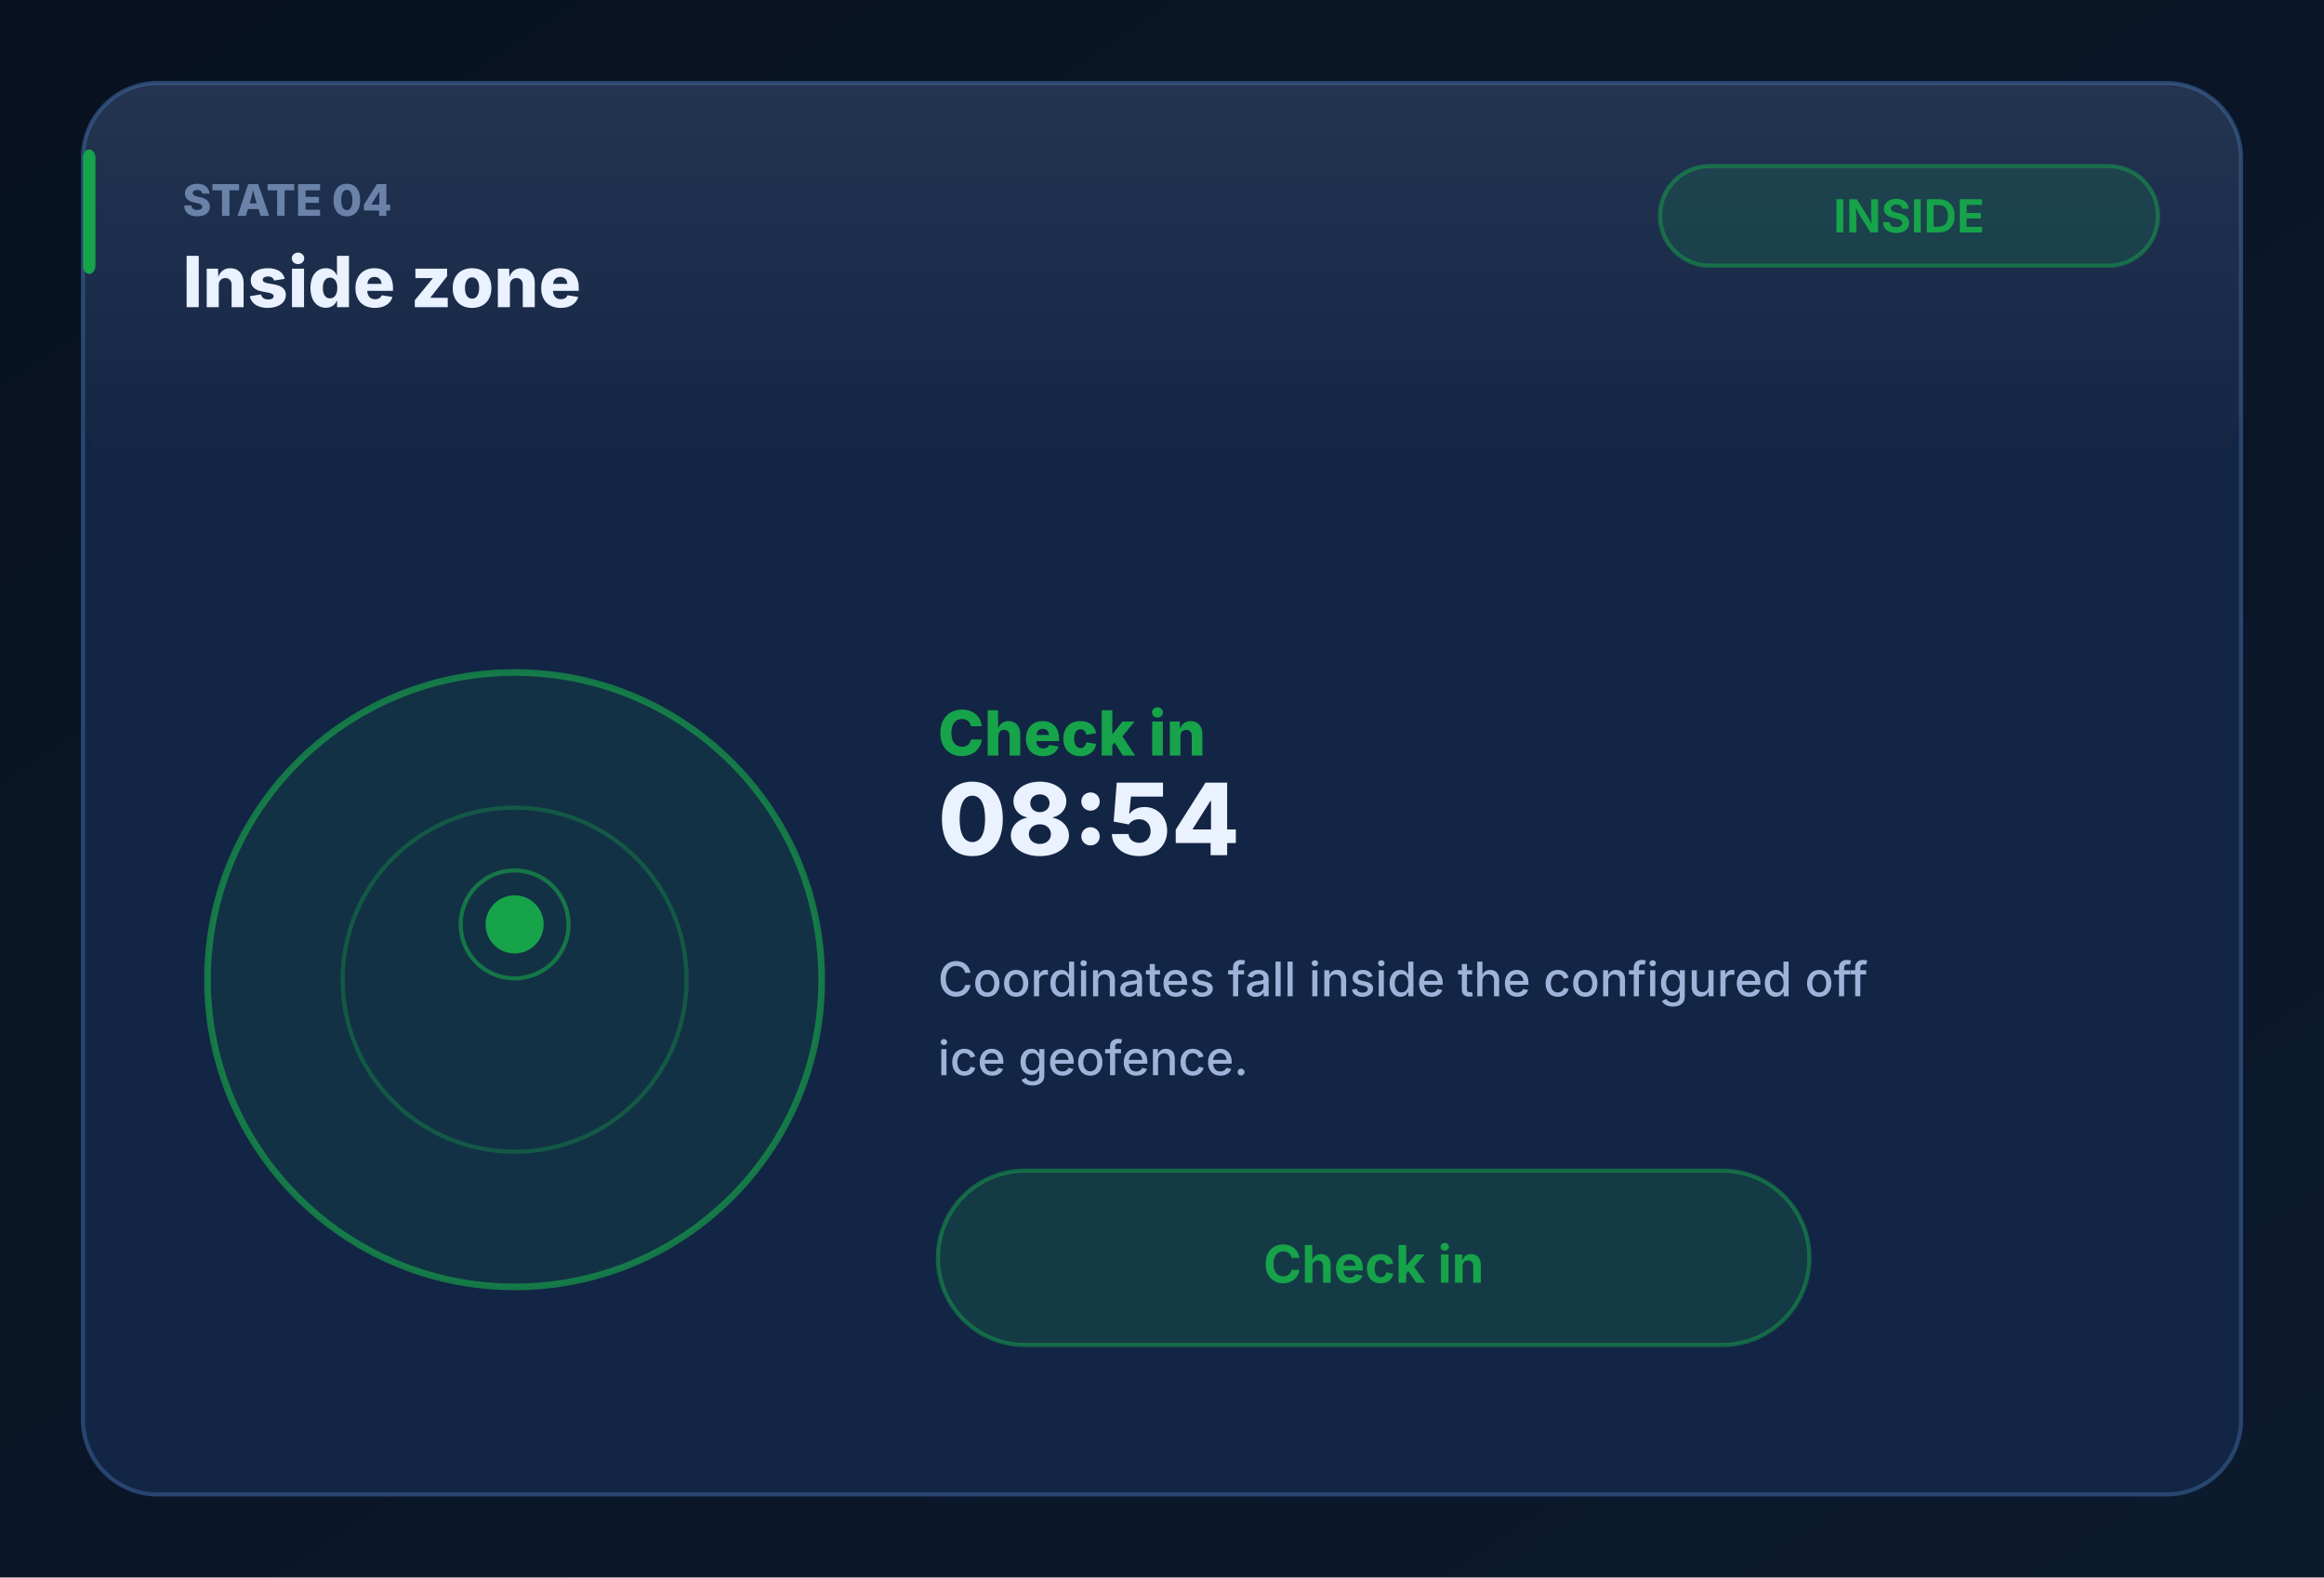
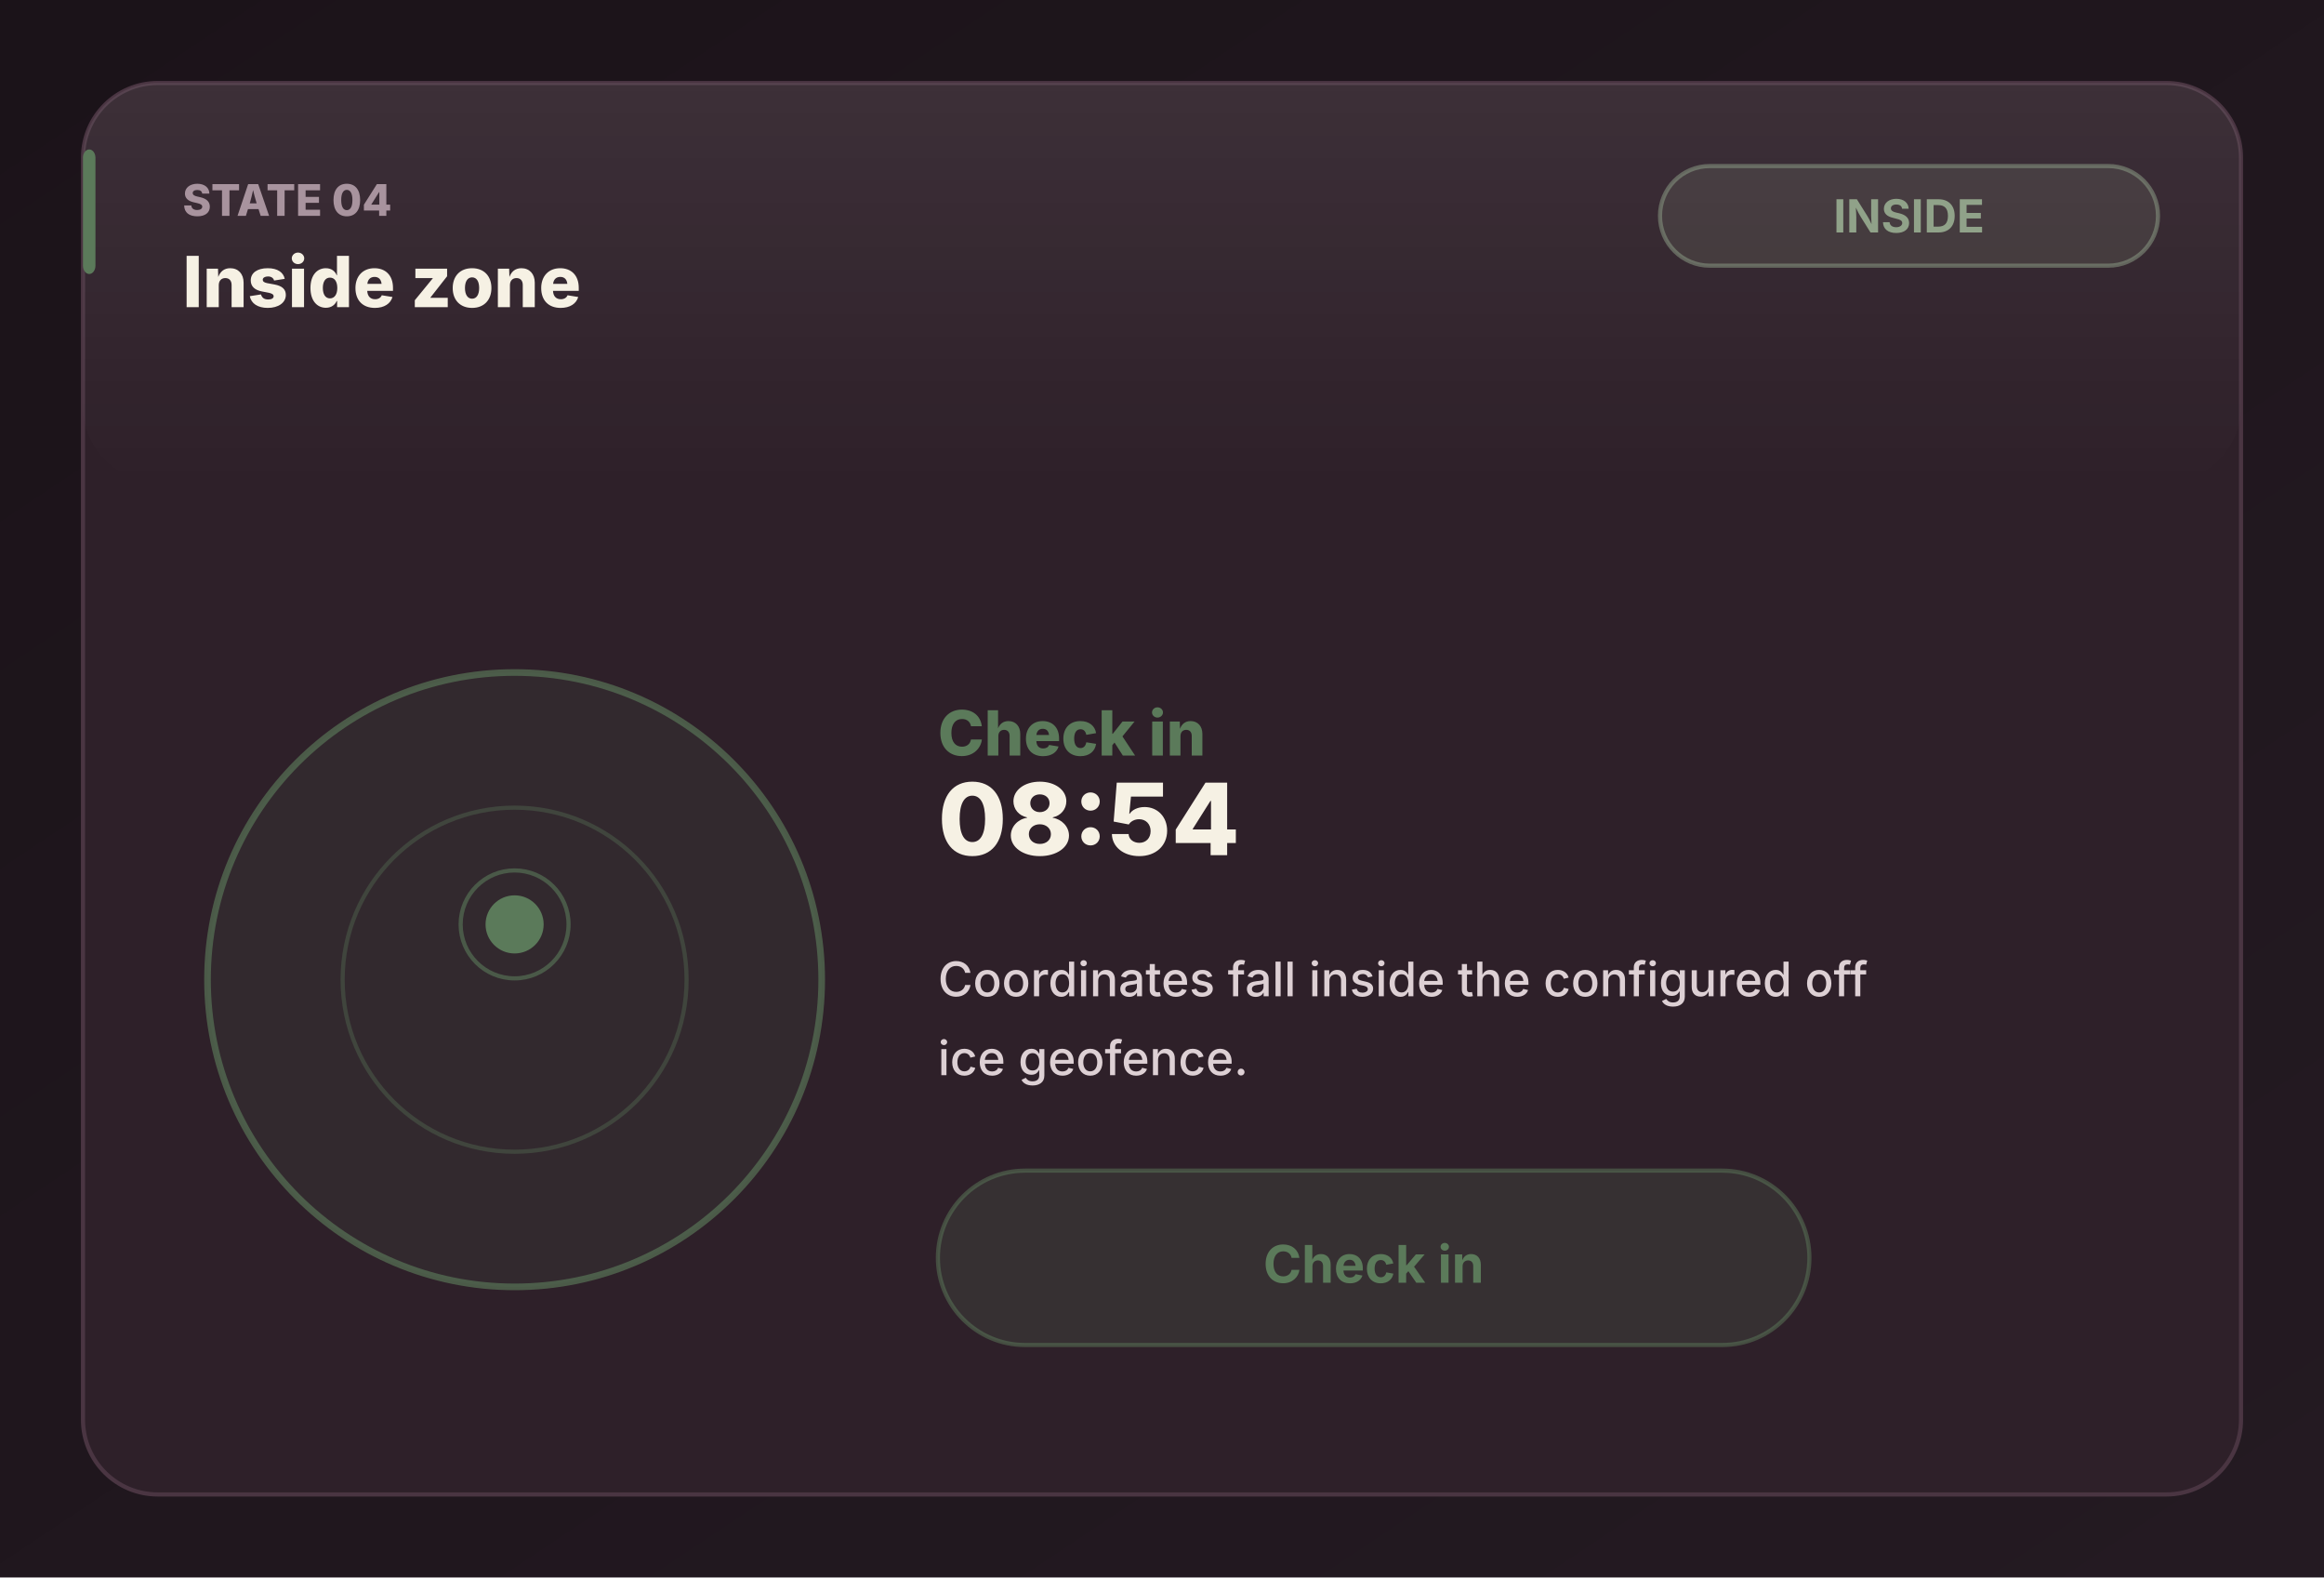
<svg xmlns="http://www.w3.org/2000/svg" viewBox="0 0 560 380" width="560" height="380" role="img">
  <defs>
    <linearGradient id="bg" x1="0" y1="0" x2="1" y2="1">
-       <stop offset="0" stop-color="#081220" />
-       <stop offset="1" stop-color="#0c1a2e" />
+       <stop offset="0" stop-color="#1b1319" />
+       <stop offset="1" stop-color="#241a22" />
    </linearGradient>
    <linearGradient id="acc" x1="0" y1="0" x2="1" y2="0">
-       <stop offset="0" stop-color="#2563eb" />
-       <stop offset="1" stop-color="#22d3ee" />
+       <stop offset="0" stop-color="#7c414c" />
+       <stop offset="1" stop-color="#e3b375" />
    </linearGradient>
    <linearGradient id="sheen" x1="0" y1="0" x2="0" y2="1">
      <stop offset="0" stop-color="#ffffff" stop-opacity="0.07" />
      <stop offset="1" stop-color="#ffffff" stop-opacity="0" />
    </linearGradient>
    <radialGradient id="glow" cx="0.5" cy="0.5" r="0.5">
-       <stop offset="0" stop-color="#2563eb" stop-opacity="0.38" />
-       <stop offset="1" stop-color="#2563eb" stop-opacity="0" />
+       <stop offset="0" stop-color="#7c414c" stop-opacity="0.38" />
+       <stop offset="1" stop-color="#7c414c" stop-opacity="0" />
    </radialGradient>
    <filter id="soft" x="-30%" y="-30%" width="160%" height="160%">
      <feGaussianBlur stdDeviation="22" />
    </filter>
  </defs>
  <rect width="560" height="380" fill="url(#bg)" />
-   <rect x="20" y="20" width="520" height="340" rx="18" fill="#132544" stroke="#27456f" stroke-width="1" />
+   <rect x="20" y="20" width="520" height="340" rx="18" fill="#2e2029" stroke="#4a3542" stroke-width="1" />
  <rect x="20" y="20" width="520" height="96" rx="18" fill="url(#sheen)" />
-   <rect x="20" y="36" width="3" height="30" rx="2" fill="#16a34a" />
-   <text x="44" y="52" font-family="Inter,'Segoe UI',system-ui,sans-serif" font-size="10.5" font-weight="800" fill="#6b82a8" text-anchor="start">STATE 04</text>
-   <text x="44" y="74" font-family="Inter,'Segoe UI',system-ui,sans-serif" font-size="17" font-weight="800" fill="#eaf1ff" text-anchor="start">Inside zone</text>
-   <rect x="400" y="40" width="120" height="24" rx="12" fill="#16a34a" opacity="0.16" />
-   <rect x="400" y="40" width="120" height="24" rx="12" fill="none" stroke="#16a34a" stroke-width="1" opacity="0.5" />
-   <text x="460" y="56" font-family="Inter,'Segoe UI',system-ui,sans-serif" font-size="11" font-weight="700" fill="#16a34a" text-anchor="middle">INSIDE</text>
-   <circle cx="124" cy="236" r="74" fill="#16a34a" opacity="0.10" />
-   <circle cx="124" cy="236" r="74" fill="none" stroke="#16a34a" stroke-width="1.6" stroke-opacity="0.65" />
-   <circle cx="124" cy="236" r="41.44" fill="none" stroke="#16a34a" stroke-width="1" stroke-opacity="0.35" />
-   <circle cx="124" cy="222.68" r="7" fill="#16a34a" />
-   <circle cx="124" cy="222.68" r="13" fill="none" stroke="#16a34a" stroke-opacity="0.6" />
-   <text x="226" y="182" font-family="Inter,'Segoe UI',system-ui,sans-serif" font-size="15" font-weight="800" fill="#16a34a" text-anchor="start">Check in</text>
-   <text x="226" y="206" font-family="Inter,'Segoe UI',system-ui,sans-serif" font-size="24" font-weight="800" fill="#eaf1ff" text-anchor="start">08:54</text>
-   <text x="226" y="240" font-family="Inter,'Segoe UI',system-ui,sans-serif" font-size="11.5" font-weight="500" fill="#9db4d8" text-anchor="start">Coordinates fall inside the configured off</text>
-   <text x="226" y="259" font-family="Inter,'Segoe UI',system-ui,sans-serif" font-size="11.5" font-weight="500" fill="#9db4d8" text-anchor="start">ice geofence.</text>
-   <rect x="226" y="282" width="210" height="42" rx="21" fill="#16a34a" opacity="0.18" />
-   <rect x="226" y="282" width="210" height="42" rx="21" fill="none" stroke="#16a34a" stroke-width="1" opacity="0.5" />
-   <text x="331" y="309" font-family="Inter,'Segoe UI',system-ui,sans-serif" font-size="12.5" font-weight="700" fill="#16a34a" text-anchor="middle">Check in</text>
+   <rect x="20" y="36" width="3" height="30" rx="2" fill="#5b7a5a" />
+   <text x="44" y="52" font-family="Inter,'Segoe UI',system-ui,sans-serif" font-size="10.5" font-weight="800" fill="#a8939e" text-anchor="start">STATE 04</text>
+   <text x="44" y="74" font-family="Inter,'Segoe UI',system-ui,sans-serif" font-size="17" font-weight="800" fill="#f6f1e4" text-anchor="start">Inside zone</text>
+   <rect x="400" y="40" width="120" height="24" rx="12" fill="#90a289" opacity="0.16" />
+   <rect x="400" y="40" width="120" height="24" rx="12" fill="none" stroke="#90a289" stroke-width="1" opacity="0.5" />
+   <text x="460" y="56" font-family="Inter,'Segoe UI',system-ui,sans-serif" font-size="11" font-weight="700" fill="#90a289" text-anchor="middle">INSIDE</text>
+   <circle cx="124" cy="236" r="74" fill="#5b7a5a" opacity="0.10" />
+   <circle cx="124" cy="236" r="74" fill="none" stroke="#5b7a5a" stroke-width="1.6" stroke-opacity="0.65" />
+   <circle cx="124" cy="236" r="41.44" fill="none" stroke="#5b7a5a" stroke-width="1" stroke-opacity="0.35" />
+   <circle cx="124" cy="222.68" r="7" fill="#5b7a5a" />
+   <circle cx="124" cy="222.68" r="13" fill="none" stroke="#5b7a5a" stroke-opacity="0.6" />
+   <text x="226" y="182" font-family="Inter,'Segoe UI',system-ui,sans-serif" font-size="15" font-weight="800" fill="#5b7a5a" text-anchor="start">Check in</text>
+   <text x="226" y="206" font-family="Inter,'Segoe UI',system-ui,sans-serif" font-size="24" font-weight="800" fill="#f6f1e4" text-anchor="start">08:54</text>
+   <text x="226" y="240" font-family="Inter,'Segoe UI',system-ui,sans-serif" font-size="11.5" font-weight="500" fill="#ddd0d4" text-anchor="start">Coordinates fall inside the configured off</text>
+   <text x="226" y="259" font-family="Inter,'Segoe UI',system-ui,sans-serif" font-size="11.5" font-weight="500" fill="#ddd0d4" text-anchor="start">ice geofence.</text>
+   <rect x="226" y="282" width="210" height="42" rx="21" fill="#5b7a5a" opacity="0.18" />
+   <rect x="226" y="282" width="210" height="42" rx="21" fill="none" stroke="#5b7a5a" stroke-width="1" opacity="0.5" />
+   <text x="331" y="309" font-family="Inter,'Segoe UI',system-ui,sans-serif" font-size="12.5" font-weight="700" fill="#5b7a5a" text-anchor="middle">Check in</text>
</svg>
